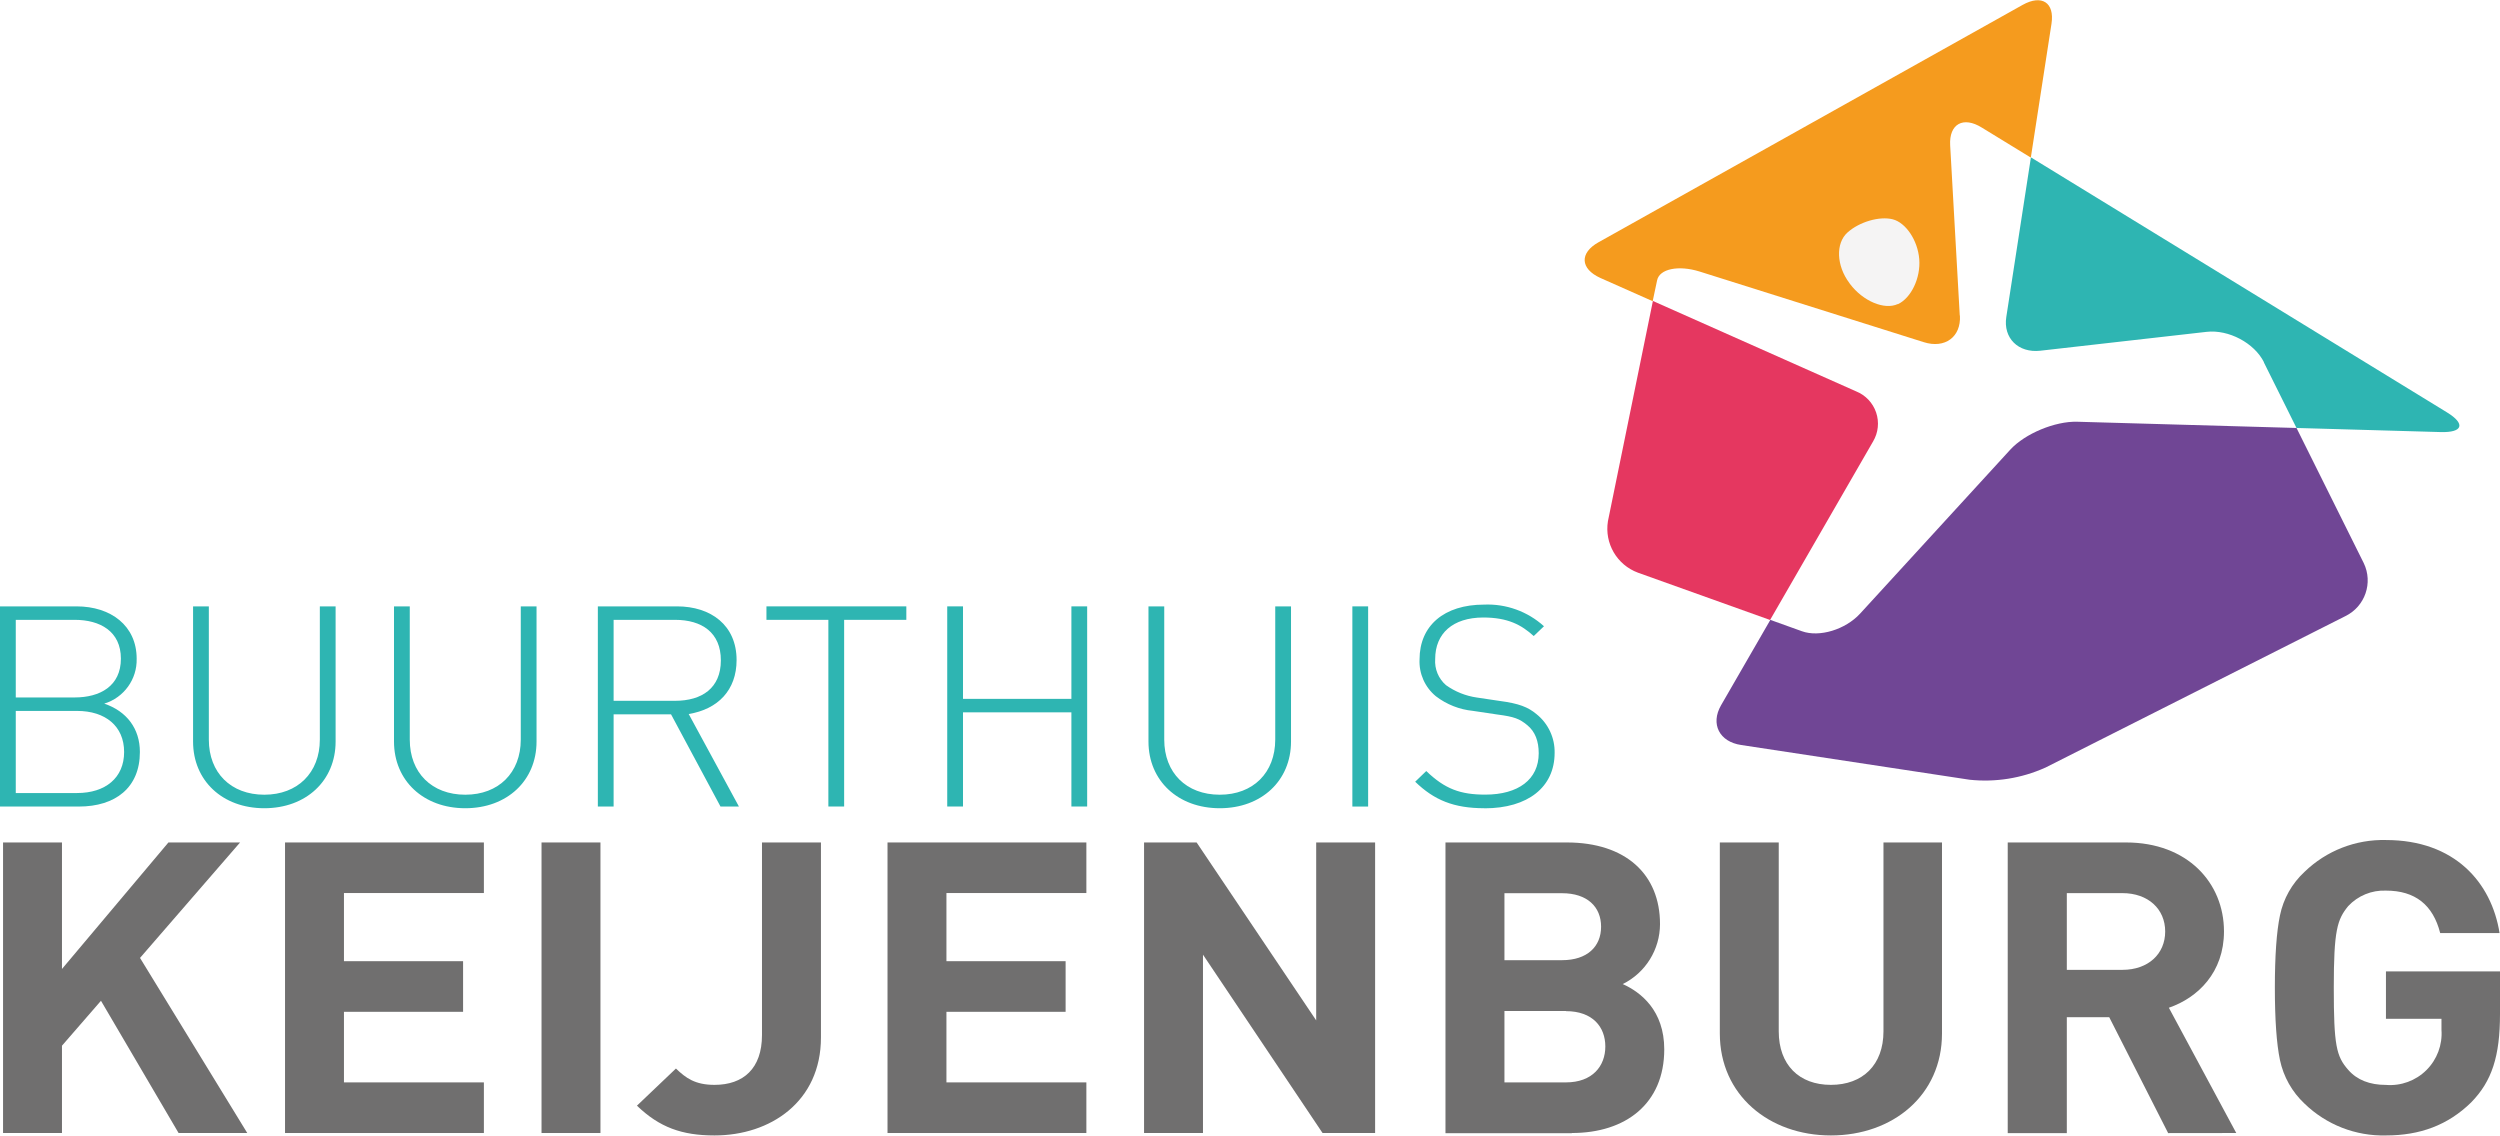
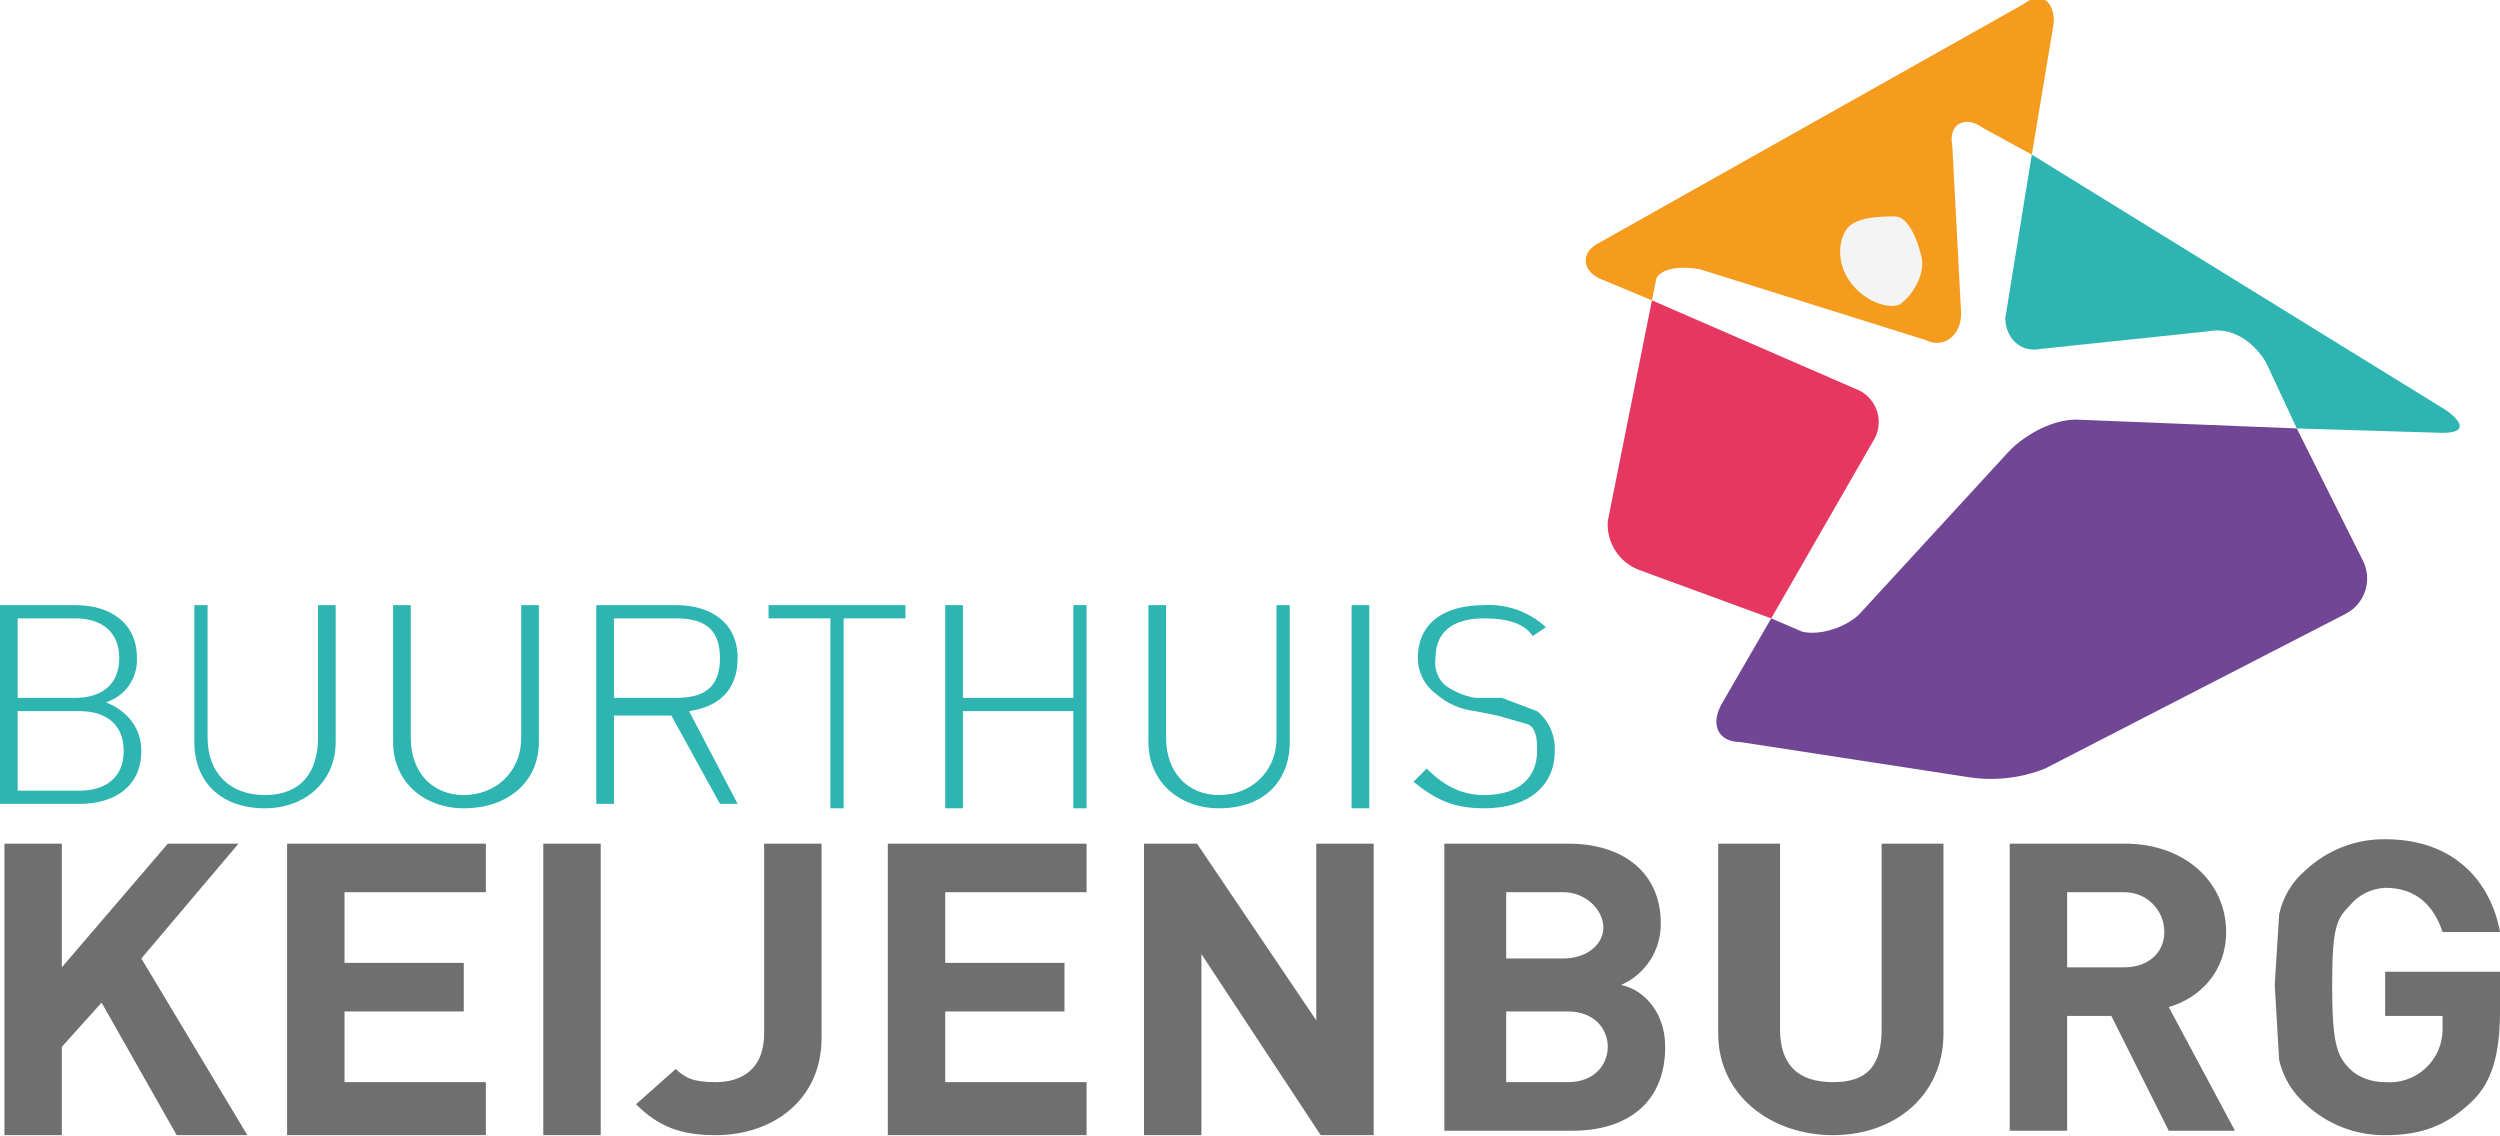
- <svg xmlns="http://www.w3.org/2000/svg" id="Laag_1" data-name="Laag 1" viewBox="0 0 565.99 257.06">
+ <svg xmlns="http://www.w3.org/2000/svg" id="Laag_1" data-name="Laag 1" viewBox="0 0 566 257.1">
  <defs>
    <style>
- 			.cls-1 {
- 				fill: #2eb5b2;
- 			}
- 
- 			.cls-2 {
- 				fill: #f59b1e;
- 			}
- 
- 			.cls-3 {
- 				fill: #e53760;
- 			}
- 
- 			.cls-4 {
- 				fill: #704695;
- 			}
- 
- 			.cls-5 {
- 				fill: #f5f4f4;
- 			}
- 
- 			.cls-6 {
- 				fill: #706f6f;
- 			}
- 		</style>
+       .cls-1{fill:#2eb5b2}.cls-6{fill:#706f6f}
+     </style>
  </defs>
-   <path class="cls-1" d="M657.6,243.82,665,258.69l32.66.93c5,.14,5.66-1.85,1.42-4.45l-94.21-57.74-5.57,36.12c-.75,4.79,2.71,8.21,7.7,7.65l37.64-4.27c5-.57,10.81,2.52,13,6.89" transform="translate(-145.08 -161.8)" />
-   <path class="cls-2" d="M588.76,233.2l-2.17-38.5c-.27-4.84,2.95-6.65,7.19-4l11.07,6.78,4.68-30.31c.73-4.79-2.19-6.69-6.54-4.26l-96,53.73c-4.35,2.43-4.17,6,.39,8.08l11.86,5.27,1-4.72c.53-2.6,4.83-3.49,9.61-2l50.78,16c4.78,1.51,8.44-1.19,8.17-6" transform="translate(-145.08 -161.8)" />
-   <path class="cls-3" d="M509.11,279.79a10.61,10.61,0,0,0,6.79,11.66l29.92,10.71,23.32-40.42a7.88,7.88,0,0,0-3.85-11.34l-46-20.46Z" transform="translate(-145.08 -161.8)" />
-   <path class="cls-4" d="M608.08,335.62l68-34.34a9,9,0,0,0,4.14-12L665,258.69l-49.65-1.41c-5-.14-11.81,2.68-15.14,6.31l-34,37.12c-3.33,3.63-9.23,5.43-13.18,4l-7.15-2.57-11.16,19.33c-2.44,4.24-.39,8.28,4.58,9L591,338.33a33.24,33.24,0,0,0,17.06-2.71" transform="translate(-145.08 -161.8)" />
-   <path class="cls-5" d="M574.74,230.63c-3,1.41-7.88-.63-10.83-4.55l-.13-.19c-2.95-3.92-3.15-9-.45-11.44s7.3-3.76,10.26-3,5.65,4.74,6,9-1.82,8.83-4.86,10.23" transform="translate(-145.08 -161.8)" />
-   <path class="cls-1" d="M162.53,322.75H148.65v18.59h13.88c6.42,0,10.65-3.44,10.65-9.29s-4.23-9.3-10.65-9.3M162,302.13H148.65V319.7H162c5.69,0,10.45-2.55,10.45-8.78s-4.76-8.79-10.45-8.79m.93,42.27H145.08V299.08H162.4c7.8,0,13.62,4.39,13.62,11.84a10.36,10.36,0,0,1-7.34,10.18c5.09,1.72,8.07,5.66,8.07,10.95,0,8.08-5.55,12.35-13.82,12.35" transform="translate(-145.08 -161.8)" />
-   <path class="cls-1" d="M204.92,344.78c-9.46,0-16.13-6.24-16.13-15.09V299.08h3.57v30.17c0,7.51,5,12.47,12.56,12.47s12.57-5,12.57-12.47V299.08h3.57v30.61c0,8.85-6.68,15.09-16.14,15.09" transform="translate(-145.08 -161.8)" />
-   <path class="cls-1" d="M250.42,344.78c-9.46,0-16.14-6.24-16.14-15.09V299.08h3.57v30.17c0,7.51,5,12.47,12.57,12.47s12.56-5,12.56-12.47V299.08h3.57v30.61c0,8.85-6.68,15.09-16.13,15.09" transform="translate(-145.08 -161.8)" />
-   <path class="cls-1" d="M297.9,302.13H284v18.33H297.9c6.08,0,10.38-2.86,10.38-9.16s-4.3-9.17-10.38-9.17M297,323.52H284V344.4h-3.57V299.08h17.92c7.67,0,13.49,4.26,13.49,12.15,0,6.82-4.23,11.14-10.84,12.22l11.37,20.95h-4.17Z" transform="translate(-145.08 -161.8)" />
-   <polygon class="cls-1" points="191.11 182.59 187.54 182.59 187.54 140.33 173.52 140.33 173.52 137.28 205.19 137.28 205.19 140.33 191.11 140.33 191.11 182.59" />
-   <polygon class="cls-1" points="242.56 161.27 218.02 161.27 218.02 182.59 214.45 182.59 214.45 137.28 218.02 137.28 218.02 158.22 242.56 158.22 242.56 137.28 246.13 137.28 246.13 182.59 242.56 182.59 242.56 161.27" />
-   <path class="cls-1" d="M421.23,344.78c-9.46,0-16.14-6.24-16.14-15.09V299.08h3.57v30.17c0,7.51,5,12.47,12.57,12.47s12.56-5,12.56-12.47V299.08h3.57v30.61c0,8.85-6.68,15.09-16.13,15.09" transform="translate(-145.08 -161.8)" />
-   <rect class="cls-1" x="306.17" y="137.28" width="3.57" height="45.32" />
-   <path class="cls-1" d="M481.14,344.78c-6.95,0-11.38-1.85-15.67-6l2.51-2.42c4.23,4.07,7.73,5.34,13.36,5.34,7.47,0,12.1-3.43,12.1-9.36,0-2.73-.8-4.9-2.58-6.36s-2.91-1.91-6.81-2.42l-5.49-.82a16.45,16.45,0,0,1-8.4-3.31,10.16,10.16,0,0,1-3.7-8.34c0-7.64,5.55-12.41,14.61-12.41a19,19,0,0,1,13.56,4.9l-2.32,2.22c-2.78-2.54-5.88-4.2-11.44-4.2C474,301.62,470,305.19,470,311a7.13,7.13,0,0,0,2.45,5.92,15.91,15.91,0,0,0,7,2.8l5.09.76c4.43.58,6.48,1.4,8.4,3a10.94,10.94,0,0,1,4.1,8.78c0,7.7-6,12.54-15.87,12.54" transform="translate(-145.08 -161.8)" />
-   <polygon class="cls-6" points="38.13 190.73 14.03 219.37 14.03 190.73 0.69 190.73 0.69 256.51 14.03 256.51 14.03 236.74 22.86 226.57 40.43 256.51 55.98 256.51 31.7 216.87 54.35 190.73 38.13 190.73" />
-   <polygon class="cls-6" points="64.53 190.73 64.53 256.51 109.55 256.51 109.55 245.05 77.87 245.05 77.87 229.07 104.84 229.07 104.84 217.61 77.87 217.61 77.87 202.18 109.55 202.18 109.55 190.73 64.53 190.73" />
-   <rect class="cls-6" x="122.6" y="190.73" width="13.34" height="65.78" />
-   <path class="cls-6" d="M306.84,418.86c-7.39,0-12.47-1.84-17.56-6.74l8.83-8.41c2.21,2.13,4.32,3.7,8.73,3.7,6.53,0,10.75-3.7,10.75-11.27V352.53h13.35v44.16c0,14.51-11.43,22.17-24.1,22.17" transform="translate(-145.08 -161.8)" />
-   <polygon class="cls-6" points="200.93 190.73 200.93 256.51 245.95 256.51 245.95 245.05 214.27 245.05 214.27 229.07 241.25 229.07 241.25 217.61 214.27 217.61 214.27 202.18 245.95 202.18 245.95 190.73 200.93 190.73" />
-   <polygon class="cls-6" points="297.98 190.73 297.98 231.01 270.91 190.73 259.01 190.73 259.01 256.51 272.35 256.51 272.35 216.13 299.42 256.51 311.32 256.51 311.32 190.73 297.98 190.73" />
-   <path class="cls-6" d="M499.6,390.68H485.68v16.17H499.6c6,0,8.92-3.69,8.92-8.13s-2.88-8-8.92-8m-.87-26.7H485.68v15.16h13.05c5.66,0,8.83-3.05,8.83-7.58s-3.17-7.58-8.83-7.58m2.21,54.33H472.33V352.53h27.46c13.34,0,21.11,7.21,21.11,18.48a15.18,15.18,0,0,1-8.44,13.58c4.12,1.85,9.4,6,9.4,14.78,0,12.29-8.73,18.94-20.92,18.94" transform="translate(-145.08 -161.8)" />
-   <path class="cls-6" d="M559.59,418.86c-14,0-25.15-9.14-25.15-23.09V352.53h13.34V395.3c0,7.58,4.61,12.11,11.81,12.11s11.9-4.53,11.9-12.11V352.53h13.25v43.24c0,14-11.14,23.09-25.15,23.09" transform="translate(-145.08 -161.8)" />
-   <path class="cls-6" d="M625.54,364H613v17.37h12.58c5.85,0,9.69-3.6,9.69-8.68s-3.84-8.69-9.69-8.69m10.36,54.33-13.34-26.24H613v26.24H599.62V352.53H626.4c13.92,0,22.18,9.15,22.18,20.14,0,9.24-5.86,15-12.48,17.28l15.26,28.36Z" transform="translate(-145.08 -161.8)" />
-   <path class="cls-6" d="M704.54,411.38c-5.28,5.17-11.62,7.48-19.29,7.48a25.56,25.56,0,0,1-18.43-7.2,18.84,18.84,0,0,1-5.57-9.89q-1.15-5.53-1.15-16.35t1.15-16.35a18.47,18.47,0,0,1,5.57-9.89,25.56,25.56,0,0,1,18.43-7.2c15.55,0,23.9,9.6,25.72,21.06H697.53c-1.63-6.38-5.66-9.61-12.28-9.61a11.1,11.1,0,0,0-8.55,3.51c-2.49,3.05-3.26,5.45-3.26,18.48S674,400.94,676.7,404c2,2.31,4.9,3.42,8.55,3.42a11.66,11.66,0,0,0,12.57-12.47v-2.5H685.25V381.72h25.82v9.61c0,9.61-1.83,15.25-6.53,20.05" transform="translate(-145.08 -161.8)" />
+   <path d="M658 244l7 15 33 1c5 0 5-2 1-5l-94-58-6 37c0 4 3 8 8 7l38-4c5-1 10 2 13 7" class="cls-1" transform="translate(-145 -162)" />
+   <path fill="#f59b1e" d="M589 233l-2-38c-1-5 3-7 7-4l11 6 5-30c0-5-3-7-7-4l-96 54c-4 2-4 6 0 8l12 5 1-5c1-2 5-3 10-2l51 16c4 2 8-1 8-6" transform="translate(-145 -162)" />
+   <path fill="#e53760" d="M509 280a11 11 0 007 11l30 11 23-40a8 8 0 00-4-12l-46-20z" transform="translate(-145 -162)" />
+   <path fill="#704695" d="M608 336l68-35a9 9 0 004-12l-15-30-50-2c-5 0-11 3-15 7l-34 37c-3 3-9 5-13 4l-7-3-11 19c-3 5-1 9 4 9l52 8a33 33 0 0017-2" transform="translate(-145 -162)" />
+   <path fill="#f5f4f4" d="M575 231c-3 1-8-1-11-5s-3-9-1-12 8-3 11-3 5 5 6 9-2 9-5 11" transform="translate(-145 -162)" />
+   <path d="M163 323h-14v18h14c6 0 10-3 10-9s-4-9-10-9m-1-21h-13v18h13c6 0 10-3 10-9s-4-9-10-9m1 42h-18v-45h17c8 0 14 4 14 12a10 10 0 01-7 10c5 2 8 6 8 11 0 8-6 12-14 12M205 345c-10 0-16-6-16-15v-31h3v30c0 8 5 13 13 13s12-5 12-13v-30h4v31c0 9-7 15-16 15M250 345c-9 0-16-6-16-15v-31h4v30c0 8 5 13 12 13s13-5 13-13v-30h4v31c0 9-7 15-17 15M298 302h-14v18h14c6 0 10-2 10-9s-4-9-10-9m-1 22h-13v20h-4v-45h18c8 0 14 4 14 12 0 7-4 11-11 12l11 21h-4z" class="cls-1" transform="translate(-145 -162)" />
+   <path d="M191 183h-3v-43h-14v-3h31v3h-14v43zM243 161h-25v22h-4v-46h4v21h25v-21h3v46h-3v-22z" class="cls-1" />
+   <path d="M421 345c-9 0-16-6-16-15v-31h4v30c0 8 5 13 12 13s13-5 13-13v-30h3v31c0 9-6 15-16 15" class="cls-1" transform="translate(-145 -162)" />
+   <path d="M306 137h4v46h-4z" class="cls-1" />
+   <path d="M481 345c-7 0-11-2-16-6l3-3c4 4 8 6 13 6 8 0 12-4 12-10 0-2 0-5-2-6l-7-2-5-1a16 16 0 01-9-4 10 10 0 01-4-8c0-8 6-12 15-12a19 19 0 0114 5l-3 2c-2-3-6-4-11-4-7 0-11 3-11 9a7 7 0 002 6 16 16 0 007 3h6l8 3a11 11 0 014 9c0 8-6 13-16 13" class="cls-1" transform="translate(-145 -162)" />
+   <path d="M38 191l-24 28v-28H1v66h13v-20l9-10 17 30h16l-24-40 22-26H38zM65 191v66h45v-12H78v-16h27v-11H78v-16h32v-11H65zM123 191h13v66h-13z" class="cls-6" />
+   <path d="M307 419c-8 0-13-2-18-7l9-8c2 2 4 3 9 3 6 0 11-3 11-11v-43h13v44c0 14-11 22-24 22" class="cls-6" transform="translate(-145 -162)" />
+   <path d="M201 191v66h45v-12h-32v-16h27v-11h-27v-16h32v-11h-45zM298 191v40l-27-40h-12v66h13v-41l27 41h12v-66h-13z" class="cls-6" />
+   <path d="M500 391h-14v16h14c6 0 9-4 9-8s-3-8-9-8m-1-27h-13v15h13c5 0 9-3 9-7s-4-8-9-8m2 54h-29v-65h28c13 0 21 7 21 18a15 15 0 01-9 14c5 1 10 6 10 14 0 13-9 19-21 19M560 419c-14 0-26-9-26-23v-43h14v42c0 8 4 12 12 12s11-4 11-12v-42h14v43c0 14-11 23-25 23M626 364h-13v17h13c5 0 9-3 9-8s-4-9-9-9m10 54l-13-26h-10v26h-13v-65h26c14 0 23 9 23 20 0 9-6 15-13 17l15 28zM705 411c-6 6-12 8-20 8a26 26 0 01-18-7 19 19 0 01-6-10l-1-17 1-16a18 18 0 016-10 26 26 0 0118-7c16 0 24 10 26 21h-13c-2-6-6-10-13-10a11 11 0 00-8 4c-3 3-4 5-4 18s1 16 4 19c2 2 5 3 8 3a12 12 0 0013-12v-3h-13v-10h26v9c0 10-2 16-6 20" class="cls-6" transform="translate(-145 -162)" />
</svg>
